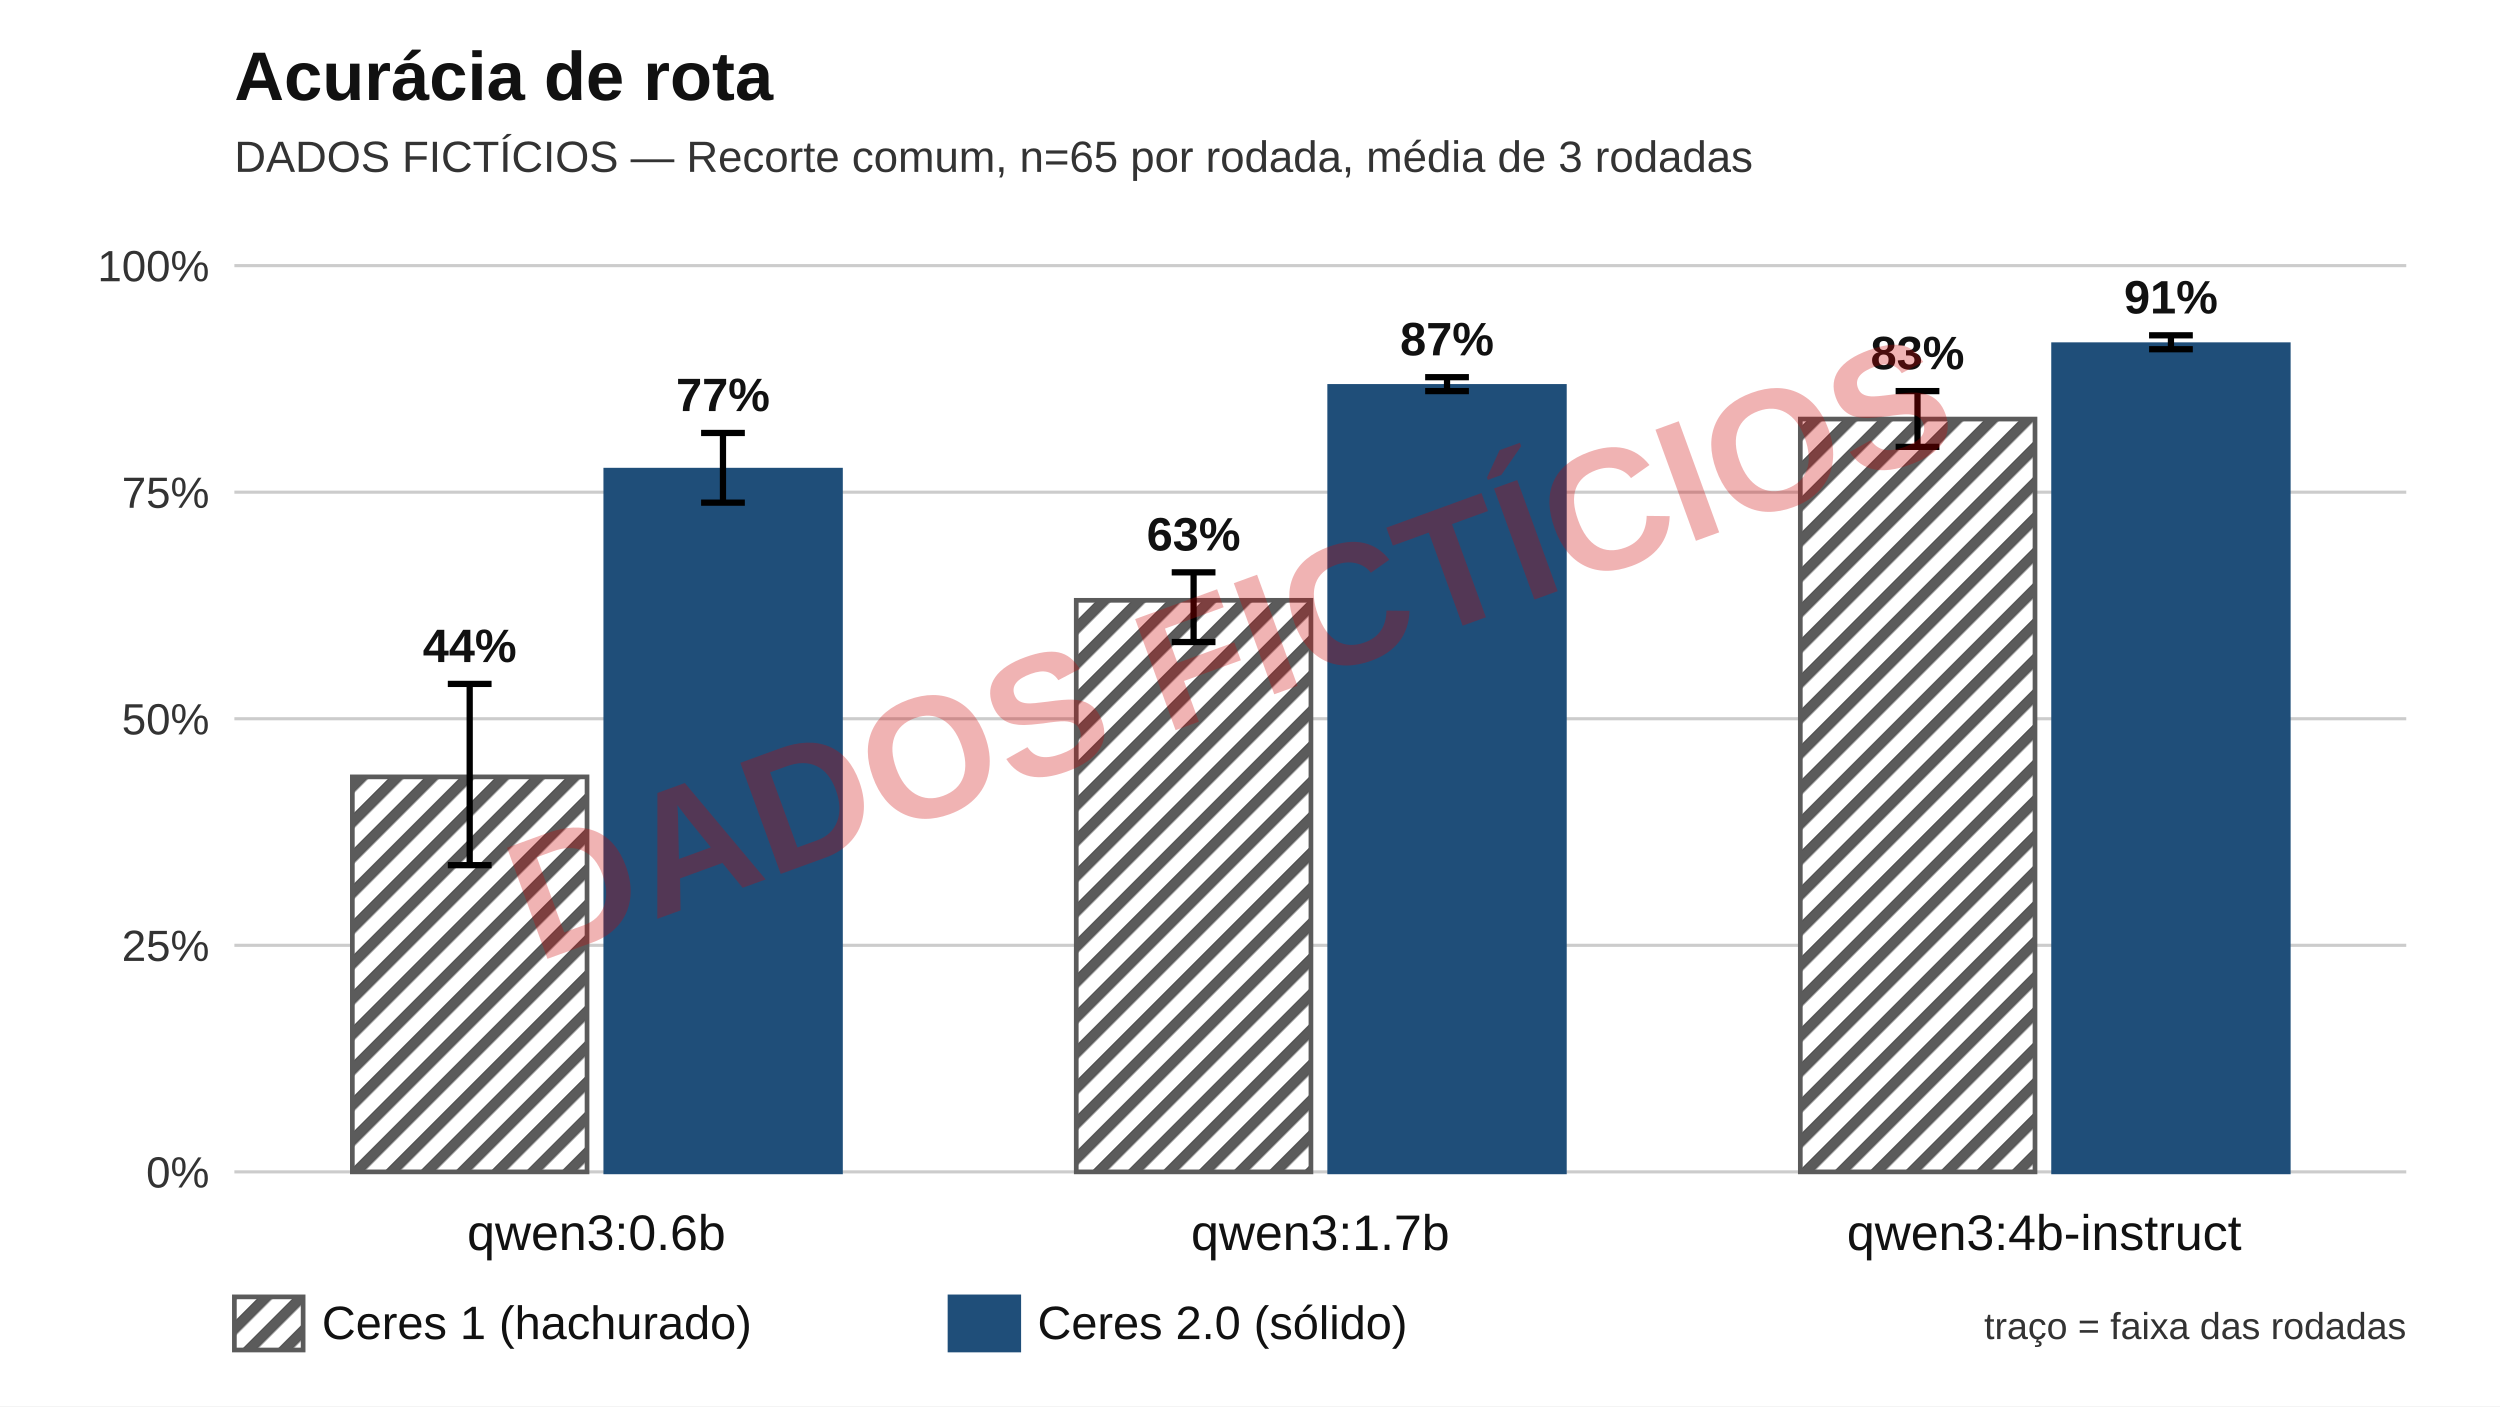
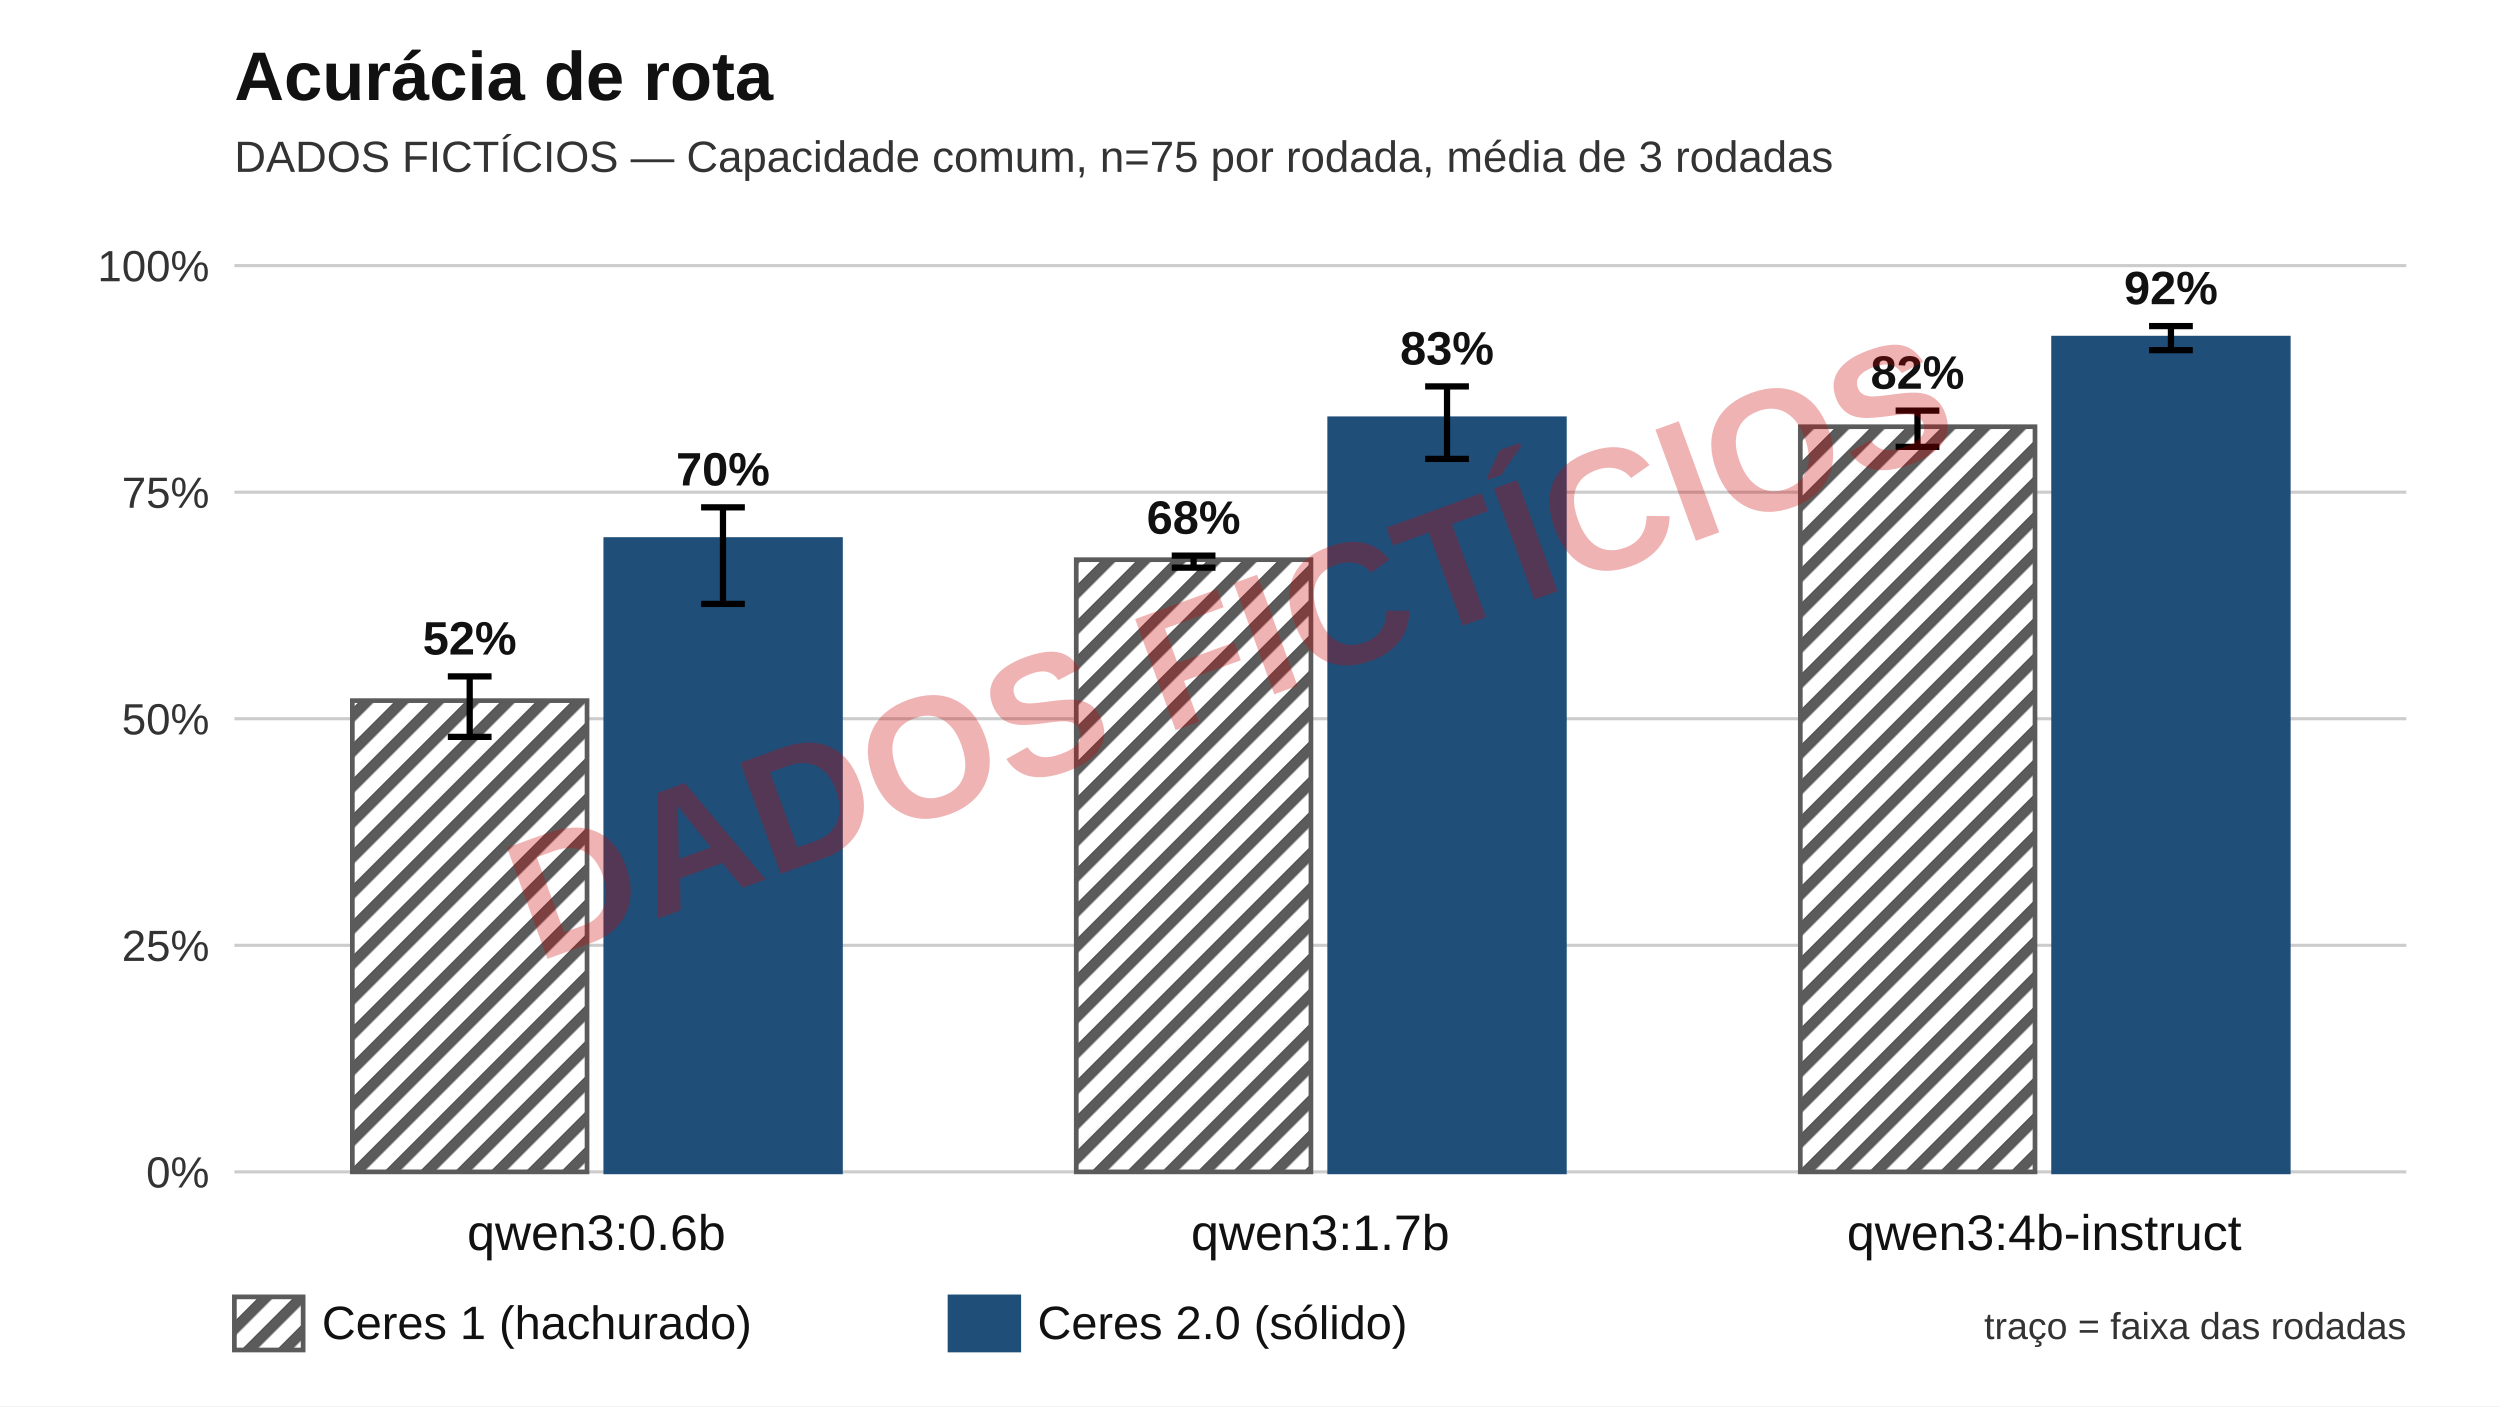
<svg xmlns="http://www.w3.org/2000/svg" viewBox="0 0 1600 900" width="1600" height="900" font-family="Arial, Helvetica, sans-serif" role="img" aria-label="Acurácia de rota">
  <defs>
    <pattern id="hachura-diagonal" width="16" height="16" patternUnits="userSpaceOnUse" patternTransform="rotate(45)">
      <rect width="16" height="16" fill="#ffffff" />
      <rect width="7" height="16" fill="#5b5b5b" />
    </pattern>
    <pattern id="hachura-pontos" width="14" height="14" patternUnits="userSpaceOnUse">
      <rect width="14" height="14" fill="#ffffff" />
      <circle cx="7" cy="7" r="4" fill="#7a4b00" />
    </pattern>
  </defs>
  <rect width="1600" height="900" fill="#ffffff" />
  <text x="150" y="64" font-size="44" font-weight="bold" fill="#111111">Acurácia de rota</text>
-   <text x="150" y="110" font-size="28" fill="#333333">DADOS FICTÍCIOS — Recorte comum, n=65 por rodada, média de 3 rodadas</text>
+   <text x="150" y="110" font-size="28" fill="#333333">DADOS FICTÍCIOS — Capacidade comum, n=75 por rodada, média de 3 rodadas</text>
  <line x1="150" y1="750.0" x2="1540" y2="750.0" stroke="#cccccc" stroke-width="2" />
  <text x="134" y="760.0" font-size="28" text-anchor="end" fill="#333333">0%</text>
  <line x1="150" y1="605.0" x2="1540" y2="605.0" stroke="#cccccc" stroke-width="2" />
  <text x="134" y="615.0" font-size="28" text-anchor="end" fill="#333333">25%</text>
  <line x1="150" y1="460.0" x2="1540" y2="460.0" stroke="#cccccc" stroke-width="2" />
  <text x="134" y="470.0" font-size="28" text-anchor="end" fill="#333333">50%</text>
  <line x1="150" y1="315.0" x2="1540" y2="315.0" stroke="#cccccc" stroke-width="2" />
  <text x="134" y="325.0" font-size="28" text-anchor="end" fill="#333333">75%</text>
  <line x1="150" y1="170.0" x2="1540" y2="170.0" stroke="#cccccc" stroke-width="2" />
  <text x="134" y="180.0" font-size="28" text-anchor="end" fill="#333333">100%</text>
  <text x="381.7" y="800" font-size="32" text-anchor="middle" fill="#111111">qwen3:0.6b</text>
-   <rect x="225.5" y="497.2" width="150.2" height="252.8" fill="url(#hachura-diagonal)" stroke="#5b5b5b" stroke-width="3" />
-   <line x1="300.6" y1="553.7" x2="300.6" y2="437.7" stroke="#000000" stroke-width="4" />
-   <line x1="286.6" y1="553.7" x2="314.6" y2="553.7" stroke="#000000" stroke-width="4" />
-   <line x1="286.6" y1="437.7" x2="314.6" y2="437.7" stroke="#000000" stroke-width="4" />
-   <text x="300.6" y="423.7" font-size="30" font-weight="bold" text-anchor="middle" fill="#111111">44%</text>
-   <rect x="387.7" y="300.9" width="150.2" height="449.1" fill="#1f4e79" stroke="#1f4e79" stroke-width="3" />
-   <line x1="462.7" y1="321.7" x2="462.7" y2="277.1" stroke="#000000" stroke-width="4" />
-   <line x1="448.7" y1="321.7" x2="476.7" y2="321.7" stroke="#000000" stroke-width="4" />
-   <line x1="448.7" y1="277.1" x2="476.7" y2="277.1" stroke="#000000" stroke-width="4" />
-   <text x="462.7" y="263.1" font-size="30" font-weight="bold" text-anchor="middle" fill="#111111">77%</text>
+   <rect x="225.5" y="448.4" width="150.2" height="301.6" fill="url(#hachura-diagonal)" stroke="#5b5b5b" stroke-width="3" />
+   <line x1="300.6" y1="471.6" x2="300.6" y2="432.9" stroke="#000000" stroke-width="4" />
+   <line x1="286.6" y1="471.6" x2="314.6" y2="471.6" stroke="#000000" stroke-width="4" />
+   <line x1="286.6" y1="432.9" x2="314.6" y2="432.9" stroke="#000000" stroke-width="4" />
+   <text x="300.6" y="418.9" font-size="30" font-weight="bold" text-anchor="middle" fill="#111111">52%</text>
+   <rect x="387.7" y="345.3" width="150.2" height="404.7" fill="#1f4e79" stroke="#1f4e79" stroke-width="3" />
+   <line x1="462.7" y1="386.5" x2="462.7" y2="324.7" stroke="#000000" stroke-width="4" />
+   <line x1="448.7" y1="386.5" x2="476.7" y2="386.5" stroke="#000000" stroke-width="4" />
+   <line x1="448.7" y1="324.7" x2="476.7" y2="324.7" stroke="#000000" stroke-width="4" />
+   <text x="462.7" y="310.7" font-size="30" font-weight="bold" text-anchor="middle" fill="#111111">70%</text>
  <text x="845.0" y="800" font-size="32" text-anchor="middle" fill="#111111">qwen3:1.7b</text>
-   <rect x="688.8" y="384.2" width="150.2" height="365.8" fill="url(#hachura-diagonal)" stroke="#5b5b5b" stroke-width="3" />
-   <line x1="763.9" y1="410.9" x2="763.9" y2="366.3" stroke="#000000" stroke-width="4" />
-   <line x1="749.9" y1="410.9" x2="777.9" y2="410.9" stroke="#000000" stroke-width="4" />
-   <line x1="749.9" y1="366.3" x2="777.9" y2="366.3" stroke="#000000" stroke-width="4" />
-   <text x="763.9" y="352.3" font-size="30" font-weight="bold" text-anchor="middle" fill="#111111">63%</text>
-   <rect x="851.0" y="247.3" width="150.2" height="502.7" fill="#1f4e79" stroke="#1f4e79" stroke-width="3" />
-   <line x1="926.1" y1="250.3" x2="926.1" y2="241.4" stroke="#000000" stroke-width="4" />
-   <line x1="912.1" y1="250.3" x2="940.1" y2="250.3" stroke="#000000" stroke-width="4" />
-   <line x1="912.1" y1="241.4" x2="940.1" y2="241.4" stroke="#000000" stroke-width="4" />
-   <text x="926.1" y="227.4" font-size="30" font-weight="bold" text-anchor="middle" fill="#111111">87%</text>
+   <rect x="688.8" y="358.2" width="150.2" height="391.8" fill="url(#hachura-diagonal)" stroke="#5b5b5b" stroke-width="3" />
+   <line x1="763.9" y1="363.3" x2="763.9" y2="355.6" stroke="#000000" stroke-width="4" />
+   <line x1="749.9" y1="363.3" x2="777.9" y2="363.3" stroke="#000000" stroke-width="4" />
+   <line x1="749.9" y1="355.6" x2="777.9" y2="355.6" stroke="#000000" stroke-width="4" />
+   <text x="763.9" y="341.6" font-size="30" font-weight="bold" text-anchor="middle" fill="#111111">68%</text>
+   <rect x="851.0" y="268.0" width="150.2" height="482.0" fill="#1f4e79" stroke="#1f4e79" stroke-width="3" />
+   <line x1="926.1" y1="293.7" x2="926.1" y2="247.3" stroke="#000000" stroke-width="4" />
+   <line x1="912.1" y1="293.7" x2="940.1" y2="293.7" stroke="#000000" stroke-width="4" />
+   <line x1="912.1" y1="247.3" x2="940.1" y2="247.3" stroke="#000000" stroke-width="4" />
+   <text x="926.1" y="233.3" font-size="30" font-weight="bold" text-anchor="middle" fill="#111111">83%</text>
  <text x="1308.3" y="800" font-size="32" text-anchor="middle" fill="#111111">qwen3:4b-instruct</text>
-   <rect x="1152.2" y="268.2" width="150.2" height="481.8" fill="url(#hachura-diagonal)" stroke="#5b5b5b" stroke-width="3" />
-   <line x1="1227.2" y1="286.0" x2="1227.2" y2="250.3" stroke="#000000" stroke-width="4" />
+   <rect x="1152.2" y="273.1" width="150.2" height="476.9" fill="url(#hachura-diagonal)" stroke="#5b5b5b" stroke-width="3" />
+   <line x1="1227.2" y1="286.0" x2="1227.2" y2="262.8" stroke="#000000" stroke-width="4" />
  <line x1="1213.2" y1="286.0" x2="1241.2" y2="286.0" stroke="#000000" stroke-width="4" />
-   <line x1="1213.2" y1="250.3" x2="1241.2" y2="250.3" stroke="#000000" stroke-width="4" />
-   <text x="1227.2" y="236.3" font-size="30" font-weight="bold" text-anchor="middle" fill="#111111">83%</text>
-   <rect x="1314.3" y="220.6" width="150.2" height="529.4" fill="#1f4e79" stroke="#1f4e79" stroke-width="3" />
-   <line x1="1389.4" y1="223.5" x2="1389.4" y2="214.6" stroke="#000000" stroke-width="4" />
-   <line x1="1375.4" y1="223.5" x2="1403.4" y2="223.5" stroke="#000000" stroke-width="4" />
-   <line x1="1375.4" y1="214.6" x2="1403.4" y2="214.6" stroke="#000000" stroke-width="4" />
-   <text x="1389.4" y="200.6" font-size="30" font-weight="bold" text-anchor="middle" fill="#111111">91%</text>
+   <line x1="1213.2" y1="262.8" x2="1241.2" y2="262.8" stroke="#000000" stroke-width="4" />
+   <text x="1227.2" y="248.8" font-size="30" font-weight="bold" text-anchor="middle" fill="#111111">82%</text>
+   <rect x="1314.3" y="216.4" width="150.2" height="533.6" fill="#1f4e79" stroke="#1f4e79" stroke-width="3" />
+   <line x1="1389.4" y1="224.1" x2="1389.4" y2="208.7" stroke="#000000" stroke-width="4" />
+   <line x1="1375.4" y1="224.1" x2="1403.4" y2="224.1" stroke="#000000" stroke-width="4" />
+   <line x1="1375.4" y1="208.7" x2="1403.4" y2="208.7" stroke="#000000" stroke-width="4" />
+   <text x="1389.4" y="194.7" font-size="30" font-weight="bold" text-anchor="middle" fill="#111111">92%</text>
  <rect x="150" y="830" width="44" height="34" fill="url(#hachura-diagonal)" stroke="#5b5b5b" stroke-width="3" />
  <text x="206" y="857" font-size="30" fill="#111111">Ceres 1 (hachurado)</text>
  <rect x="608" y="830" width="44" height="34" fill="#1f4e79" stroke="#1f4e79" stroke-width="3" />
  <text x="664" y="857" font-size="30" fill="#111111">Ceres 2.0 (sólido)</text>
  <text x="1540" y="857" font-size="24" text-anchor="end" fill="#333333">traço = faixa das rodadas</text>
  <text x="800.0" y="450.0" font-size="110" font-weight="bold" fill="#cc0000" fill-opacity="0.30" text-anchor="middle" transform="rotate(-20 800.0 450.0)">DADOS FICTÍCIOS</text>
</svg>
